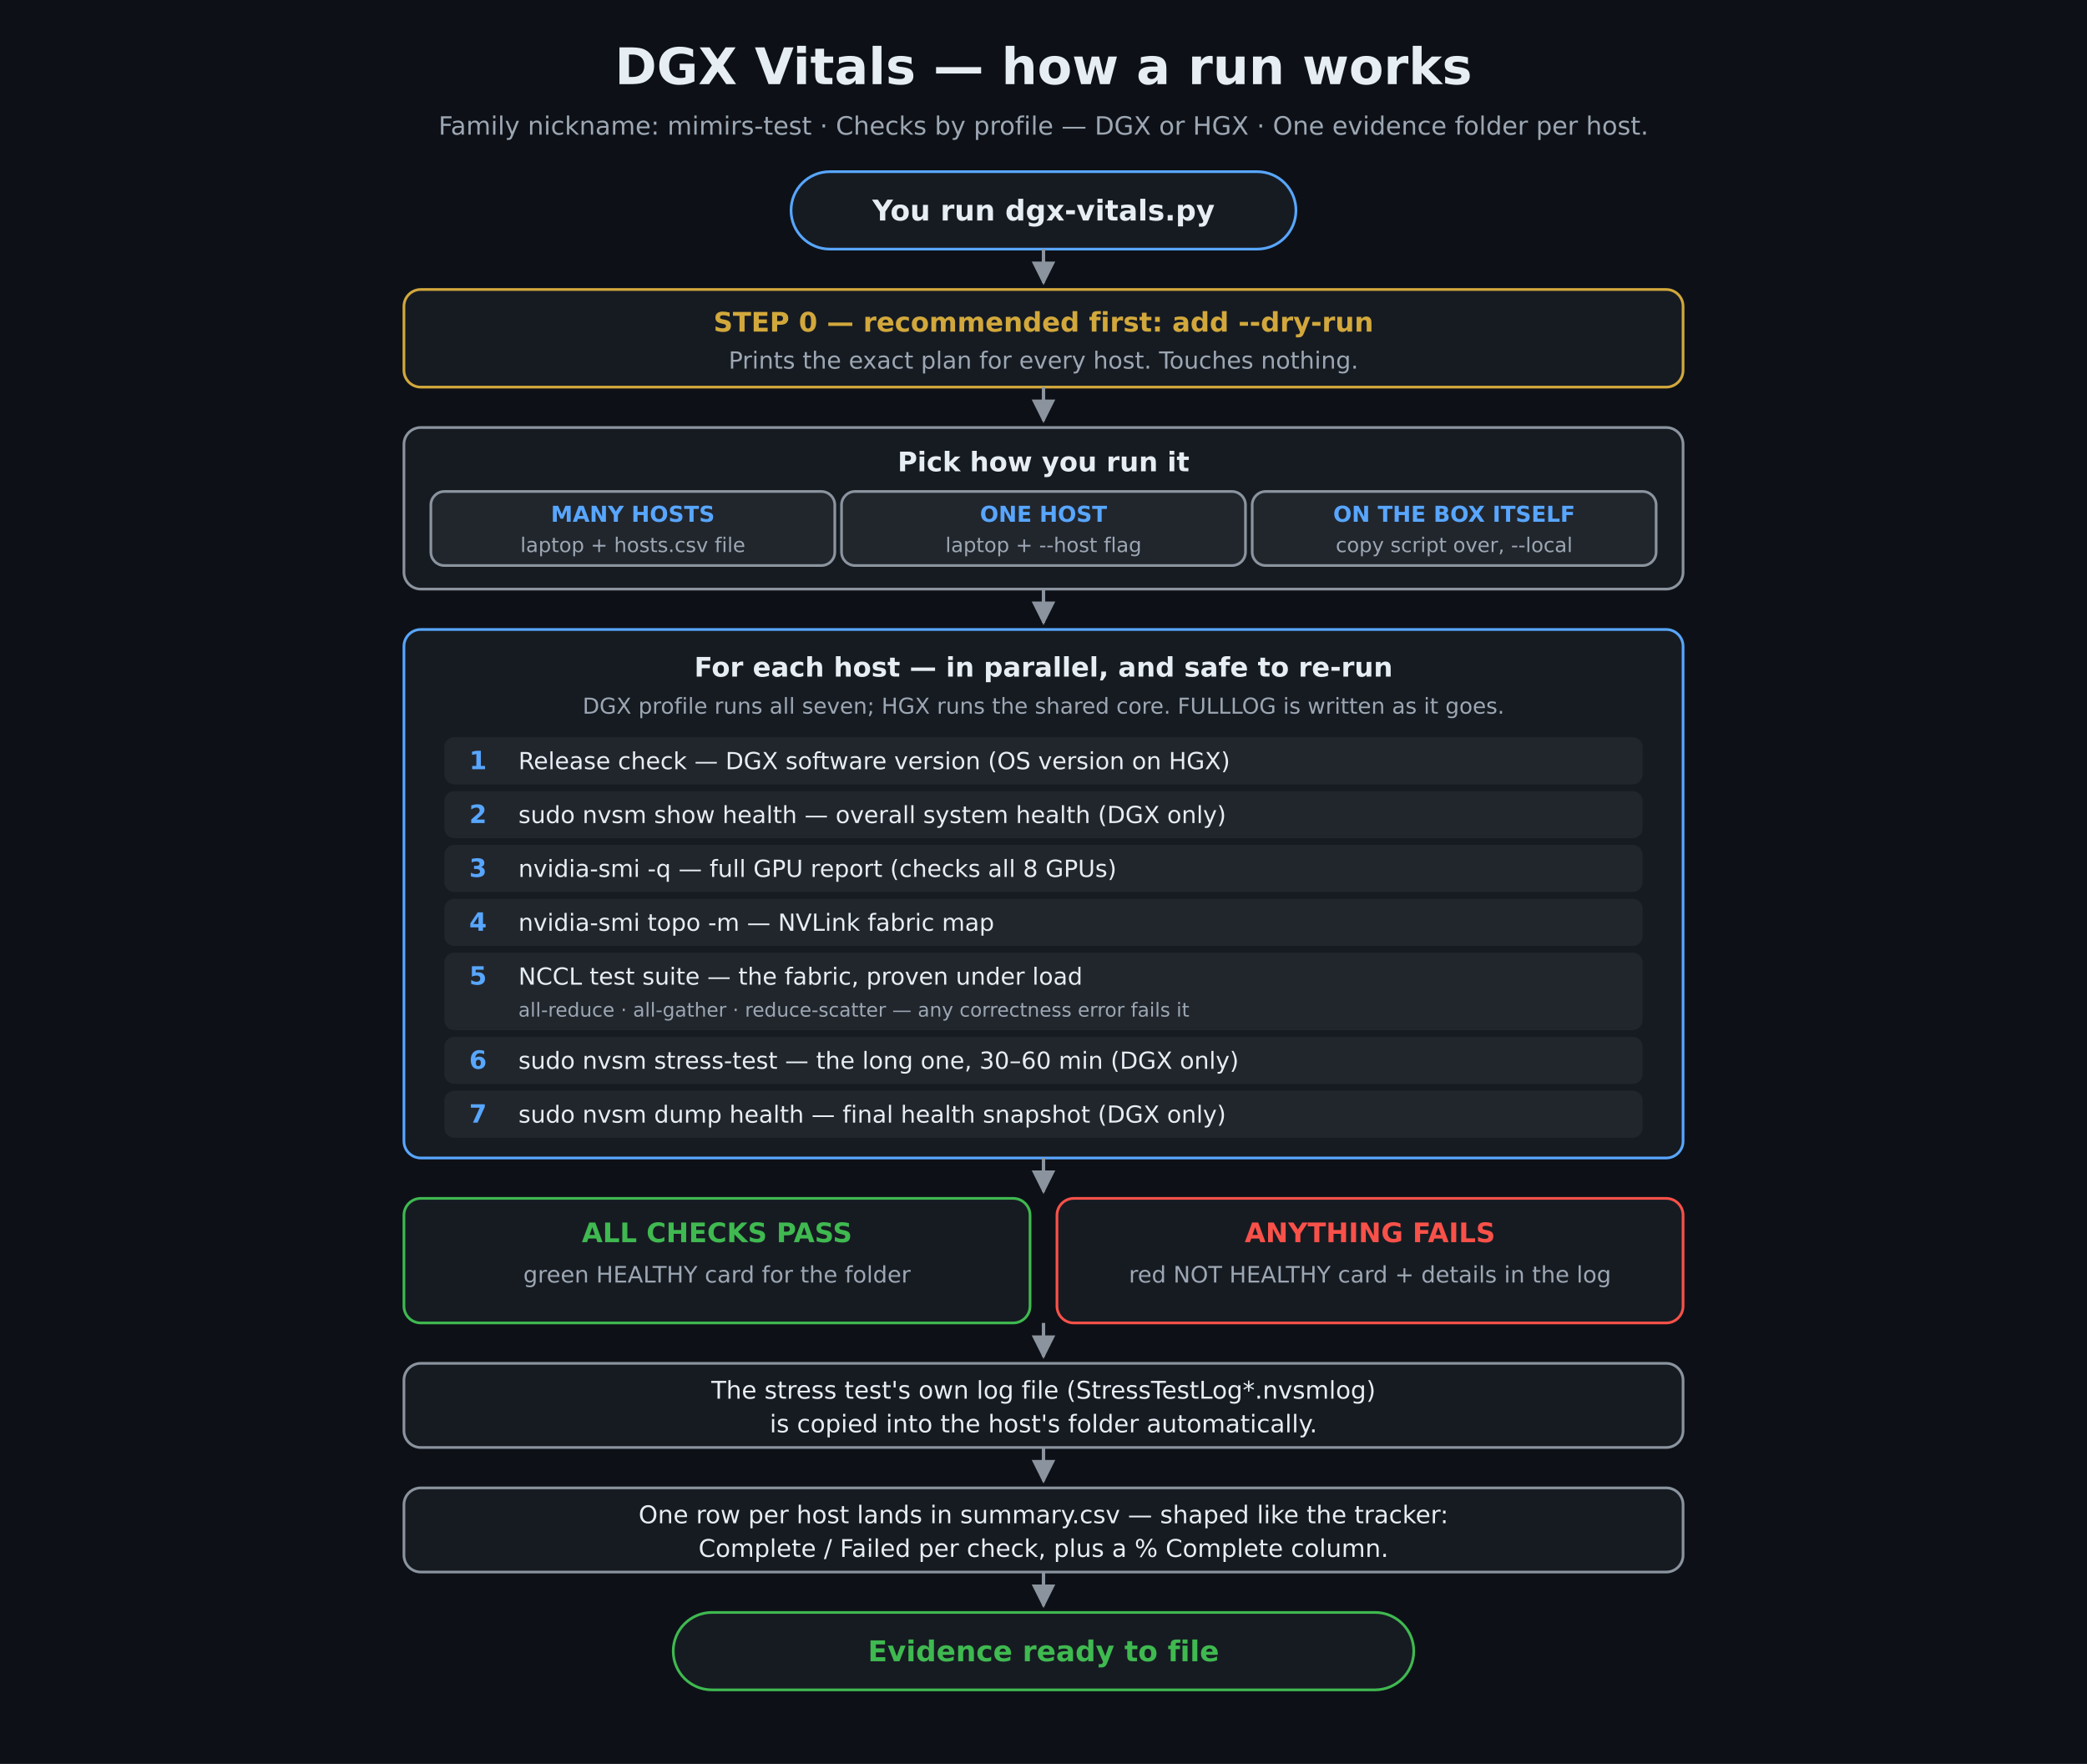
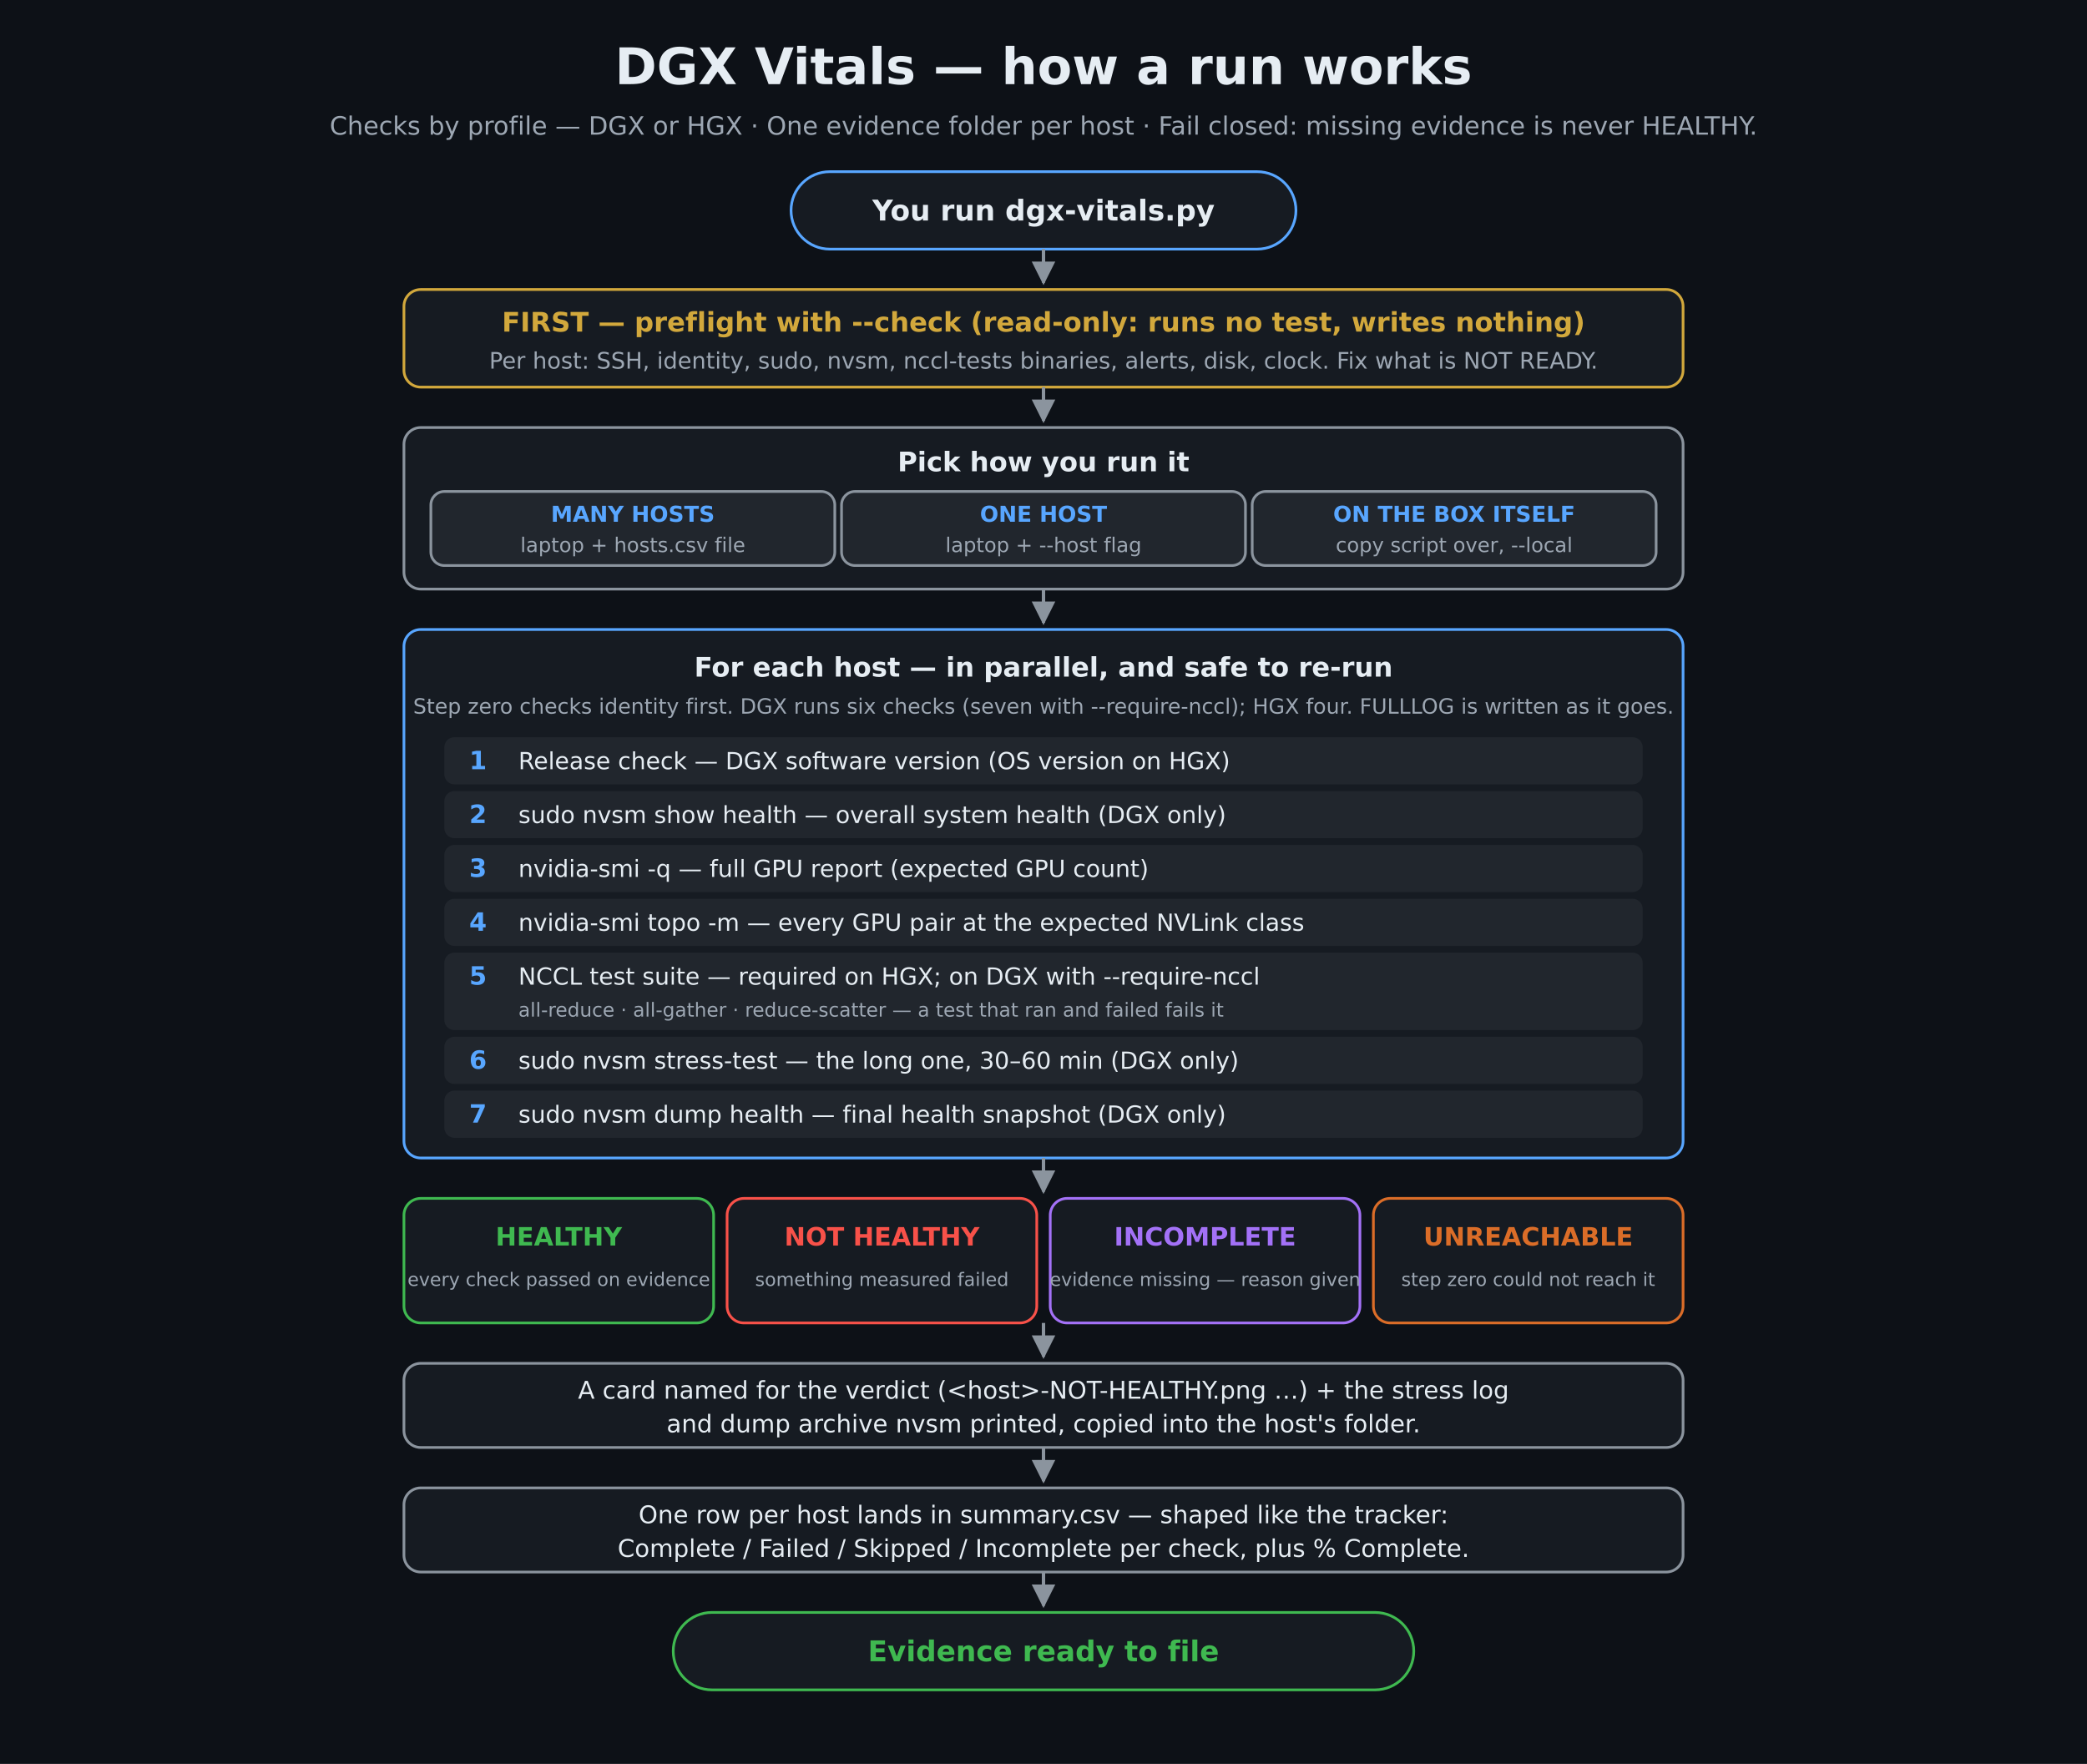
<svg xmlns="http://www.w3.org/2000/svg" viewBox="0 0 1240 1048" font-family="DejaVu Sans, sans-serif">
  <rect width="1240" height="1048" fill="#0d1117" />
  <defs>
    <marker id="ar" viewBox="0 0 10 10" refX="9" refY="5" markerWidth="7" markerHeight="7" orient="auto-start-reverse">
      <path d="M0,0 L10,5 L0,10 z" fill="#8b949e" />
    </marker>
  </defs>
  <text x="620" y="50" font-size="30" fill="#e6edf3" text-anchor="middle" font-weight="bold">DGX Vitals — how a run works</text>
-   <text x="620" y="80" font-size="15" fill="#9da7b3" text-anchor="middle" font-weight="normal">Family nickname: mimirs-test · Checks by profile — DGX or HGX · One evidence folder per host.</text>
+   <text x="620" y="80" font-size="15" fill="#9da7b3" text-anchor="middle" font-weight="normal">Checks by profile — DGX or HGX · One evidence folder per host · Fail closed: missing evidence is never HEALTHY.</text>
  <rect x="470" y="102" width="300" height="46" rx="23" fill="#161b22" stroke="#58a6ff" stroke-width="1.6" />
  <text x="620" y="131" font-size="17" fill="#e6edf3" text-anchor="middle" font-weight="bold">You run dgx-vitals.py</text>
  <line x1="620" y1="148" x2="620" y2="168" stroke="#8b949e" stroke-width="2" marker-end="url(#ar)" />
  <rect x="240" y="172" width="760" height="58" rx="10" fill="#161b22" stroke="#d2a83c" stroke-width="1.6" />
-   <text x="620" y="197" font-size="16" fill="#d2a83c" text-anchor="middle" font-weight="bold">STEP 0 — recommended first: add  --dry-run</text>
-   <text x="620" y="219" font-size="14" fill="#9da7b3" text-anchor="middle" font-weight="normal">Prints the exact plan for every host. Touches nothing.</text>
+   <text x="620" y="197" font-size="16" fill="#d2a83c" text-anchor="middle" font-weight="bold">FIRST — preflight with  --check  (read-only: runs no test, writes nothing)</text>
+   <text x="620" y="219" font-size="13.5" fill="#9da7b3" text-anchor="middle" font-weight="normal">Per host: SSH, identity, sudo, nvsm, nccl-tests binaries, alerts, disk, clock. Fix what is NOT READY.</text>
  <line x1="620" y1="230" x2="620" y2="250" stroke="#8b949e" stroke-width="2" marker-end="url(#ar)" />
  <rect x="240" y="254" width="760" height="96" rx="10" fill="#161b22" stroke="#8b949e" stroke-width="1.6" />
  <text x="620" y="280" font-size="16" fill="#e6edf3" text-anchor="middle" font-weight="bold">Pick how you run it</text>
  <rect x="256" y="292" width="240" height="44" rx="8" fill="#21262d" stroke="#8b949e" stroke-width="1.6" />
  <text x="376" y="310" font-size="13" fill="#58a6ff" text-anchor="middle" font-weight="bold">MANY HOSTS</text>
  <text x="376" y="328" font-size="12" fill="#9da7b3" text-anchor="middle" font-weight="normal">laptop + hosts.csv file</text>
  <rect x="500" y="292" width="240" height="44" rx="8" fill="#21262d" stroke="#8b949e" stroke-width="1.6" />
  <text x="620" y="310" font-size="13" fill="#58a6ff" text-anchor="middle" font-weight="bold">ONE HOST</text>
  <text x="620" y="328" font-size="12" fill="#9da7b3" text-anchor="middle" font-weight="normal">laptop + --host flag</text>
  <rect x="744" y="292" width="240" height="44" rx="8" fill="#21262d" stroke="#8b949e" stroke-width="1.6" />
  <text x="864" y="310" font-size="13" fill="#58a6ff" text-anchor="middle" font-weight="bold">ON THE BOX ITSELF</text>
  <text x="864" y="328" font-size="12" fill="#9da7b3" text-anchor="middle" font-weight="normal">copy script over, --local</text>
  <line x1="620" y1="350" x2="620" y2="370" stroke="#8b949e" stroke-width="2" marker-end="url(#ar)" />
  <rect x="240" y="374" width="760" height="314" rx="10" fill="#161b22" stroke="#58a6ff" stroke-width="1.6" />
  <text x="620" y="402" font-size="16" fill="#e6edf3" text-anchor="middle" font-weight="bold">For each host — in parallel, and safe to re-run</text>
-   <text x="620" y="424" font-size="13" fill="#9da7b3" text-anchor="middle" font-weight="normal">DGX profile runs all seven; HGX runs the shared core. FULLLOG is written as it goes.</text>
+   <text x="620" y="424" font-size="12.5" fill="#9da7b3" text-anchor="middle" font-weight="normal">Step zero checks identity first. DGX runs six checks (seven with --require-nccl); HGX four. FULLLOG is written as it goes.</text>
  <rect x="264" y="438" width="712" height="28" rx="6" fill="#21262d" stroke="none" stroke-width="1.6" />
  <text x="284" y="457" font-size="15" fill="#58a6ff" text-anchor="middle" font-weight="bold">1</text>
  <text x="308" y="457" font-size="14" fill="#e6edf3" text-anchor="start" font-weight="normal">Release check — DGX software version (OS version on HGX)</text>
  <rect x="264" y="470" width="712" height="28" rx="6" fill="#21262d" stroke="none" stroke-width="1.6" />
  <text x="284" y="489" font-size="15" fill="#58a6ff" text-anchor="middle" font-weight="bold">2</text>
  <text x="308" y="489" font-size="14" fill="#e6edf3" text-anchor="start" font-weight="normal">sudo nvsm show health — overall system health (DGX only)</text>
  <rect x="264" y="502" width="712" height="28" rx="6" fill="#21262d" stroke="none" stroke-width="1.6" />
  <text x="284" y="521" font-size="15" fill="#58a6ff" text-anchor="middle" font-weight="bold">3</text>
-   <text x="308" y="521" font-size="14" fill="#e6edf3" text-anchor="start" font-weight="normal">nvidia-smi -q — full GPU report (checks all 8 GPUs)</text>
+   <text x="308" y="521" font-size="14" fill="#e6edf3" text-anchor="start" font-weight="normal">nvidia-smi -q — full GPU report (expected GPU count)</text>
  <rect x="264" y="534" width="712" height="28" rx="6" fill="#21262d" stroke="none" stroke-width="1.6" />
  <text x="284" y="553" font-size="15" fill="#58a6ff" text-anchor="middle" font-weight="bold">4</text>
-   <text x="308" y="553" font-size="14" fill="#e6edf3" text-anchor="start" font-weight="normal">nvidia-smi topo -m — NVLink fabric map</text>
+   <text x="308" y="553" font-size="14" fill="#e6edf3" text-anchor="start" font-weight="normal">nvidia-smi topo -m — every GPU pair at the expected NVLink class</text>
  <rect x="264" y="566" width="712" height="46" rx="6" fill="#21262d" stroke="none" stroke-width="1.6" />
  <text x="284" y="585" font-size="15" fill="#58a6ff" text-anchor="middle" font-weight="bold">5</text>
-   <text x="308" y="585" font-size="14" fill="#e6edf3" text-anchor="start" font-weight="normal">NCCL test suite — the fabric, proven under load</text>
-   <text x="308" y="604" font-size="11.5" fill="#9da7b3" text-anchor="start" font-weight="normal">all-reduce · all-gather · reduce-scatter — any correctness error fails it</text>
+   <text x="308" y="585" font-size="14" fill="#e6edf3" text-anchor="start" font-weight="normal">NCCL test suite — required on HGX; on DGX with --require-nccl</text>
+   <text x="308" y="604" font-size="11.5" fill="#9da7b3" text-anchor="start" font-weight="normal">all-reduce · all-gather · reduce-scatter — a test that ran and failed fails it</text>
  <rect x="264" y="616" width="712" height="28" rx="6" fill="#21262d" stroke="none" stroke-width="1.6" />
  <text x="284" y="635" font-size="15" fill="#58a6ff" text-anchor="middle" font-weight="bold">6</text>
  <text x="308" y="635" font-size="14" fill="#e6edf3" text-anchor="start" font-weight="normal">sudo nvsm stress-test — the long one, 30–60 min (DGX only)</text>
  <rect x="264" y="648" width="712" height="28" rx="6" fill="#21262d" stroke="none" stroke-width="1.6" />
  <text x="284" y="667" font-size="15" fill="#58a6ff" text-anchor="middle" font-weight="bold">7</text>
  <text x="308" y="667" font-size="14" fill="#e6edf3" text-anchor="start" font-weight="normal">sudo nvsm dump health — final health snapshot (DGX only)</text>
  <line x1="620" y1="688" x2="620" y2="708" stroke="#8b949e" stroke-width="2" marker-end="url(#ar)" />
-   <rect x="240" y="712" width="372" height="74" rx="10" fill="#161b22" stroke="#3fb950" stroke-width="1.6" />
-   <text x="426" y="738" font-size="16" fill="#3fb950" text-anchor="middle" font-weight="bold">ALL CHECKS PASS</text>
-   <text x="426" y="762" font-size="13.5" fill="#9da7b3" text-anchor="middle" font-weight="normal">green HEALTHY card for the folder</text>
-   <rect x="628" y="712" width="372" height="74" rx="10" fill="#161b22" stroke="#f85149" stroke-width="1.6" />
-   <text x="814" y="738" font-size="16" fill="#f85149" text-anchor="middle" font-weight="bold">ANYTHING FAILS</text>
-   <text x="814" y="762" font-size="13.5" fill="#9da7b3" text-anchor="middle" font-weight="normal">red NOT HEALTHY card + details in the log</text>
+   <rect x="240" y="712" width="184" height="74" rx="10" fill="#161b22" stroke="#3fb950" stroke-width="1.6" />
+   <text x="332" y="740" font-size="15" fill="#3fb950" text-anchor="middle" font-weight="bold">HEALTHY</text>
+   <text x="332" y="764" font-size="11" fill="#9da7b3" text-anchor="middle" font-weight="normal">every check passed on evidence</text>
+   <rect x="432" y="712" width="184" height="74" rx="10" fill="#161b22" stroke="#f85149" stroke-width="1.6" />
+   <text x="524" y="740" font-size="15" fill="#f85149" text-anchor="middle" font-weight="bold">NOT HEALTHY</text>
+   <text x="524" y="764" font-size="11" fill="#9da7b3" text-anchor="middle" font-weight="normal">something measured failed</text>
+   <rect x="624" y="712" width="184" height="74" rx="10" fill="#161b22" stroke="#a371f7" stroke-width="1.6" />
+   <text x="716" y="740" font-size="15" fill="#a371f7" text-anchor="middle" font-weight="bold">INCOMPLETE</text>
+   <text x="716" y="764" font-size="11" fill="#9da7b3" text-anchor="middle" font-weight="normal">evidence missing — reason given</text>
+   <rect x="816" y="712" width="184" height="74" rx="10" fill="#161b22" stroke="#db6d28" stroke-width="1.6" />
+   <text x="908" y="740" font-size="15" fill="#db6d28" text-anchor="middle" font-weight="bold">UNREACHABLE</text>
+   <text x="908" y="764" font-size="11" fill="#9da7b3" text-anchor="middle" font-weight="normal">step zero could not reach it</text>
  <line x1="620" y1="786" x2="620" y2="806" stroke="#8b949e" stroke-width="2" marker-end="url(#ar)" />
  <rect x="240" y="810" width="760" height="50" rx="10" fill="#161b22" stroke="#8b949e" stroke-width="1.6" />
-   <text x="620" y="831" font-size="14.5" fill="#e6edf3" text-anchor="middle" font-weight="normal">The stress test's own log file (StressTestLog*.nvsmlog)</text>
-   <text x="620" y="851" font-size="14.5" fill="#e6edf3" text-anchor="middle" font-weight="normal">is copied into the host's folder automatically.</text>
+   <text x="620" y="831" font-size="14.5" fill="#e6edf3" text-anchor="middle" font-weight="normal">A card named for the verdict (&lt;host&gt;-NOT-HEALTHY.png …) + the stress log</text>
+   <text x="620" y="851" font-size="14.5" fill="#e6edf3" text-anchor="middle" font-weight="normal">and dump archive nvsm printed, copied into the host's folder.</text>
  <line x1="620" y1="860" x2="620" y2="880" stroke="#8b949e" stroke-width="2" marker-end="url(#ar)" />
  <rect x="240" y="884" width="760" height="50" rx="10" fill="#161b22" stroke="#8b949e" stroke-width="1.6" />
  <text x="620" y="905" font-size="14.5" fill="#e6edf3" text-anchor="middle" font-weight="normal">One row per host lands in summary.csv — shaped like the tracker:</text>
-   <text x="620" y="925" font-size="14.5" fill="#e6edf3" text-anchor="middle" font-weight="normal">Complete / Failed per check, plus a % Complete column.</text>
+   <text x="620" y="925" font-size="14.5" fill="#e6edf3" text-anchor="middle" font-weight="normal">Complete / Failed / Skipped / Incomplete per check, plus % Complete.</text>
  <line x1="620" y1="934" x2="620" y2="954" stroke="#8b949e" stroke-width="2" marker-end="url(#ar)" />
  <rect x="400" y="958" width="440" height="46" rx="23" fill="#161b22" stroke="#3fb950" stroke-width="1.6" />
  <text x="620" y="987" font-size="17" fill="#3fb950" text-anchor="middle" font-weight="bold">Evidence ready to file</text>
</svg>
